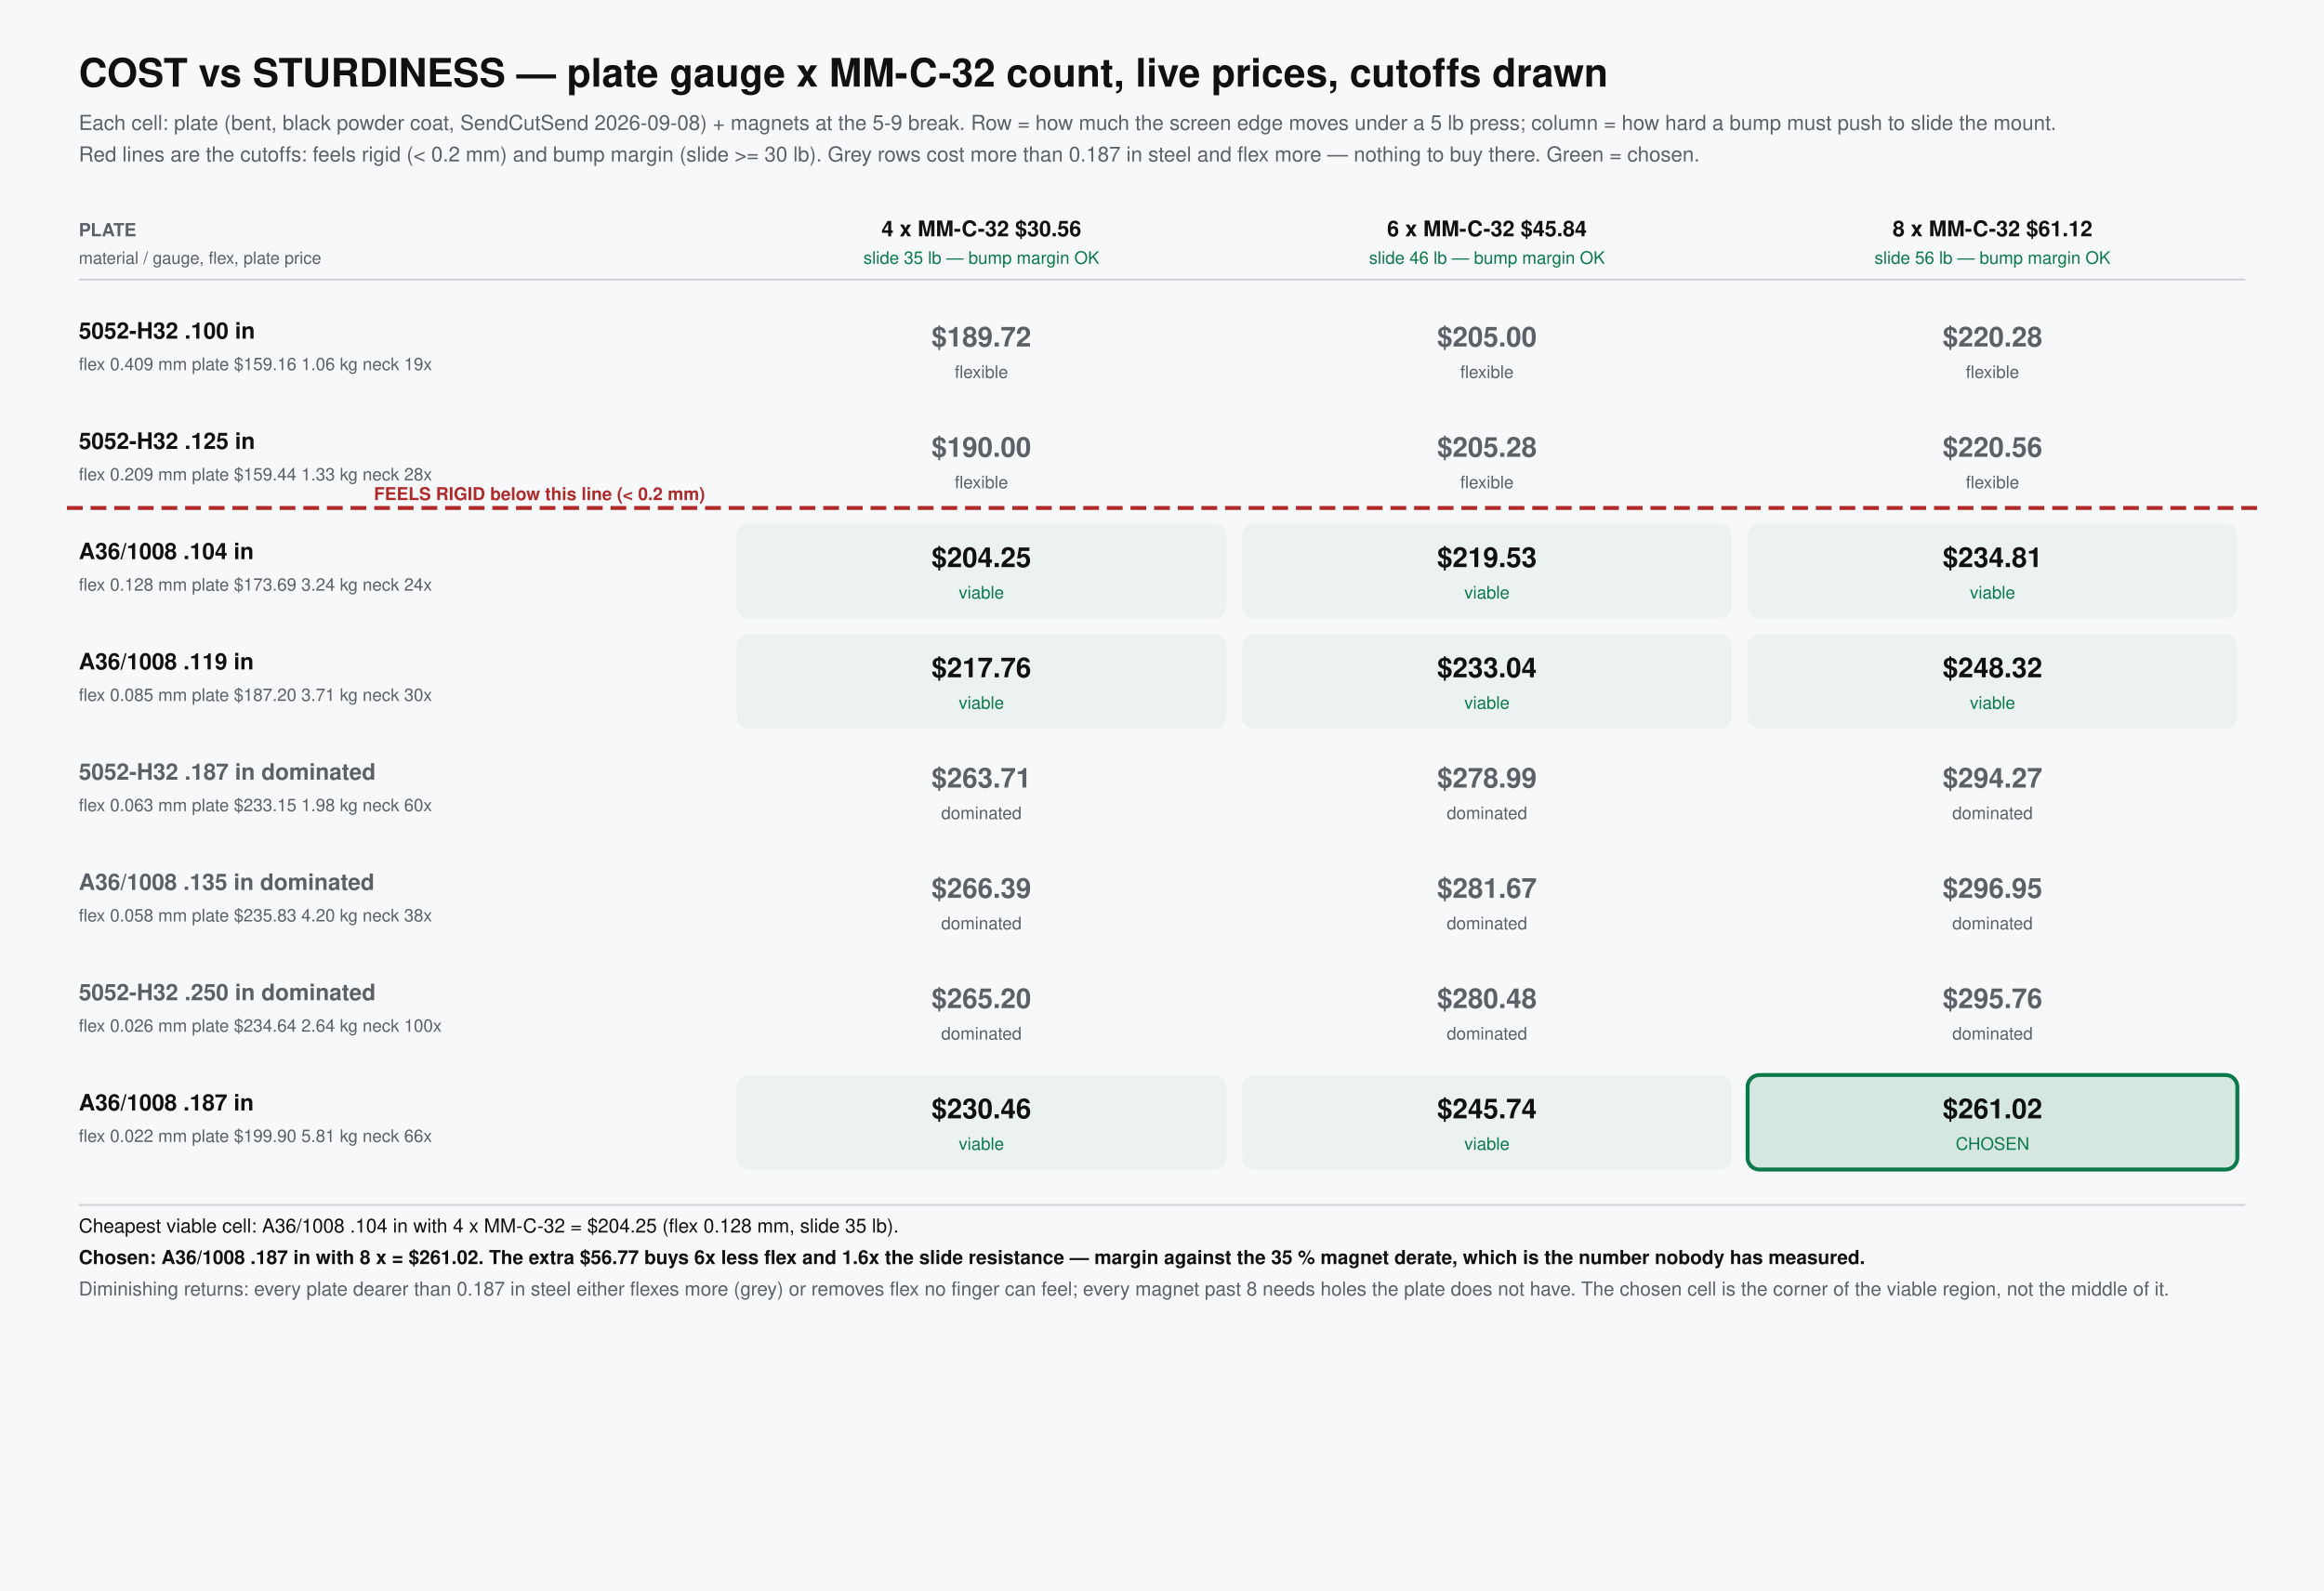
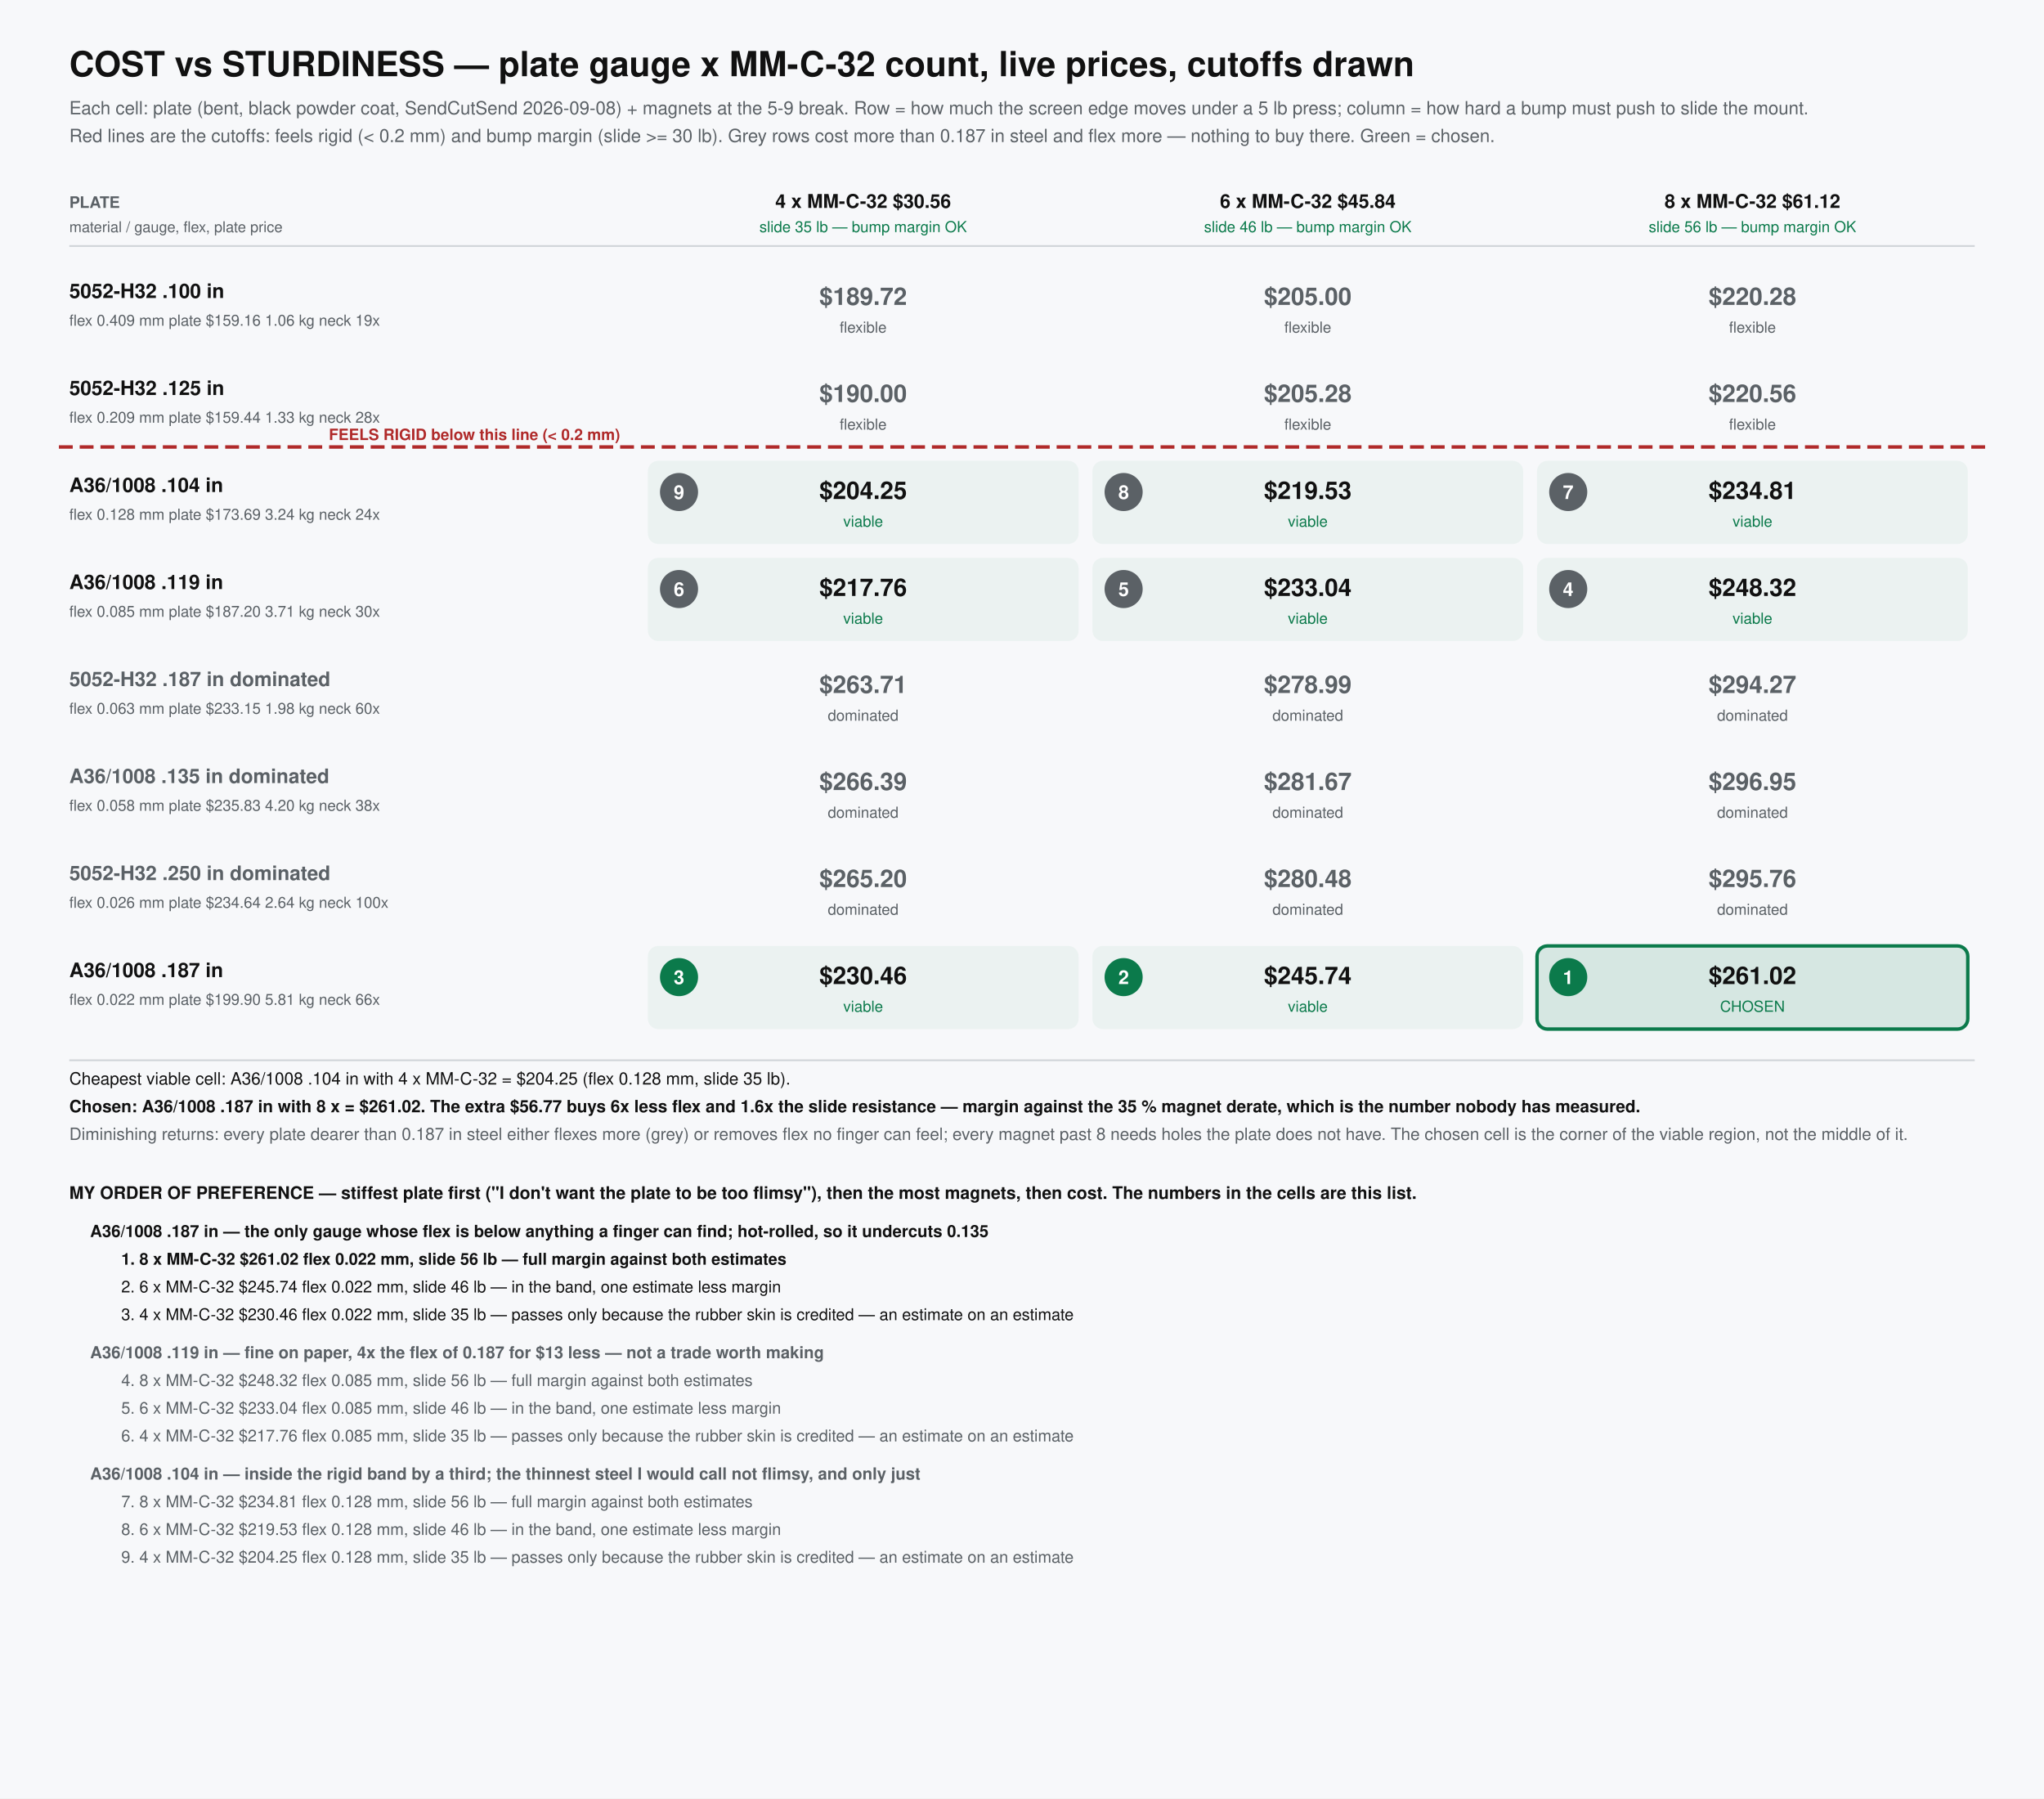
- <svg xmlns="http://www.w3.org/2000/svg" width="1180" height="808" viewBox="0 0 1180 808">
-   <rect width="1180" height="808" fill="#f7f8fa" />
+ <svg xmlns="http://www.w3.org/2000/svg" width="1180" height="1038" viewBox="0 0 1180 1038">
+   <rect width="1180" height="1038" fill="#f7f8fa" />
  <text x="40.0" y="44.0" font-family="Helvetica, Arial, sans-serif" font-size="20" text-anchor="start" fill="#111" font-weight="bold">COST vs STURDINESS — plate gauge x MM-C-32 count, live prices, cutoffs drawn</text>
  <text x="40.0" y="66.0" font-family="Helvetica, Arial, sans-serif" font-size="10.5" text-anchor="start" fill="#5b6166" font-weight="normal">Each cell: plate (bent, black powder coat, SendCutSend 2026-09-08) + magnets at the 5-9 break. Row = how much the screen edge moves under a 5 lb press; column = how hard a bump must push to slide the mount.</text>
  <text x="40.0" y="82.0" font-family="Helvetica, Arial, sans-serif" font-size="10.5" text-anchor="start" fill="#5b6166" font-weight="normal">Red lines are the cutoffs: feels rigid (&lt; 0.2 mm) and bump margin (slide &gt;= 30 lb). Grey rows cost more than 0.187 in steel and flex more — nothing to buy there. Green = chosen.</text>
  <text x="40.0" y="120.0" font-family="Helvetica, Arial, sans-serif" font-size="9.2" text-anchor="start" fill="#5b6166" font-weight="bold">PLATE</text>
  <text x="40.0" y="134.0" font-family="Helvetica, Arial, sans-serif" font-size="8.6" text-anchor="start" fill="#5b6166" font-weight="normal">material / gauge, flex, plate price</text>
  <text x="498.3" y="120.0" font-family="Helvetica, Arial, sans-serif" font-size="11" text-anchor="middle" fill="#111" font-weight="bold">4 x MM-C-32   $30.56</text>
  <text x="498.3" y="134.0" font-family="Helvetica, Arial, sans-serif" font-size="8.8" text-anchor="middle" fill="#0b7a4b" font-weight="normal">slide 35 lb — bump margin OK</text>
  <text x="755.0" y="120.0" font-family="Helvetica, Arial, sans-serif" font-size="11" text-anchor="middle" fill="#111" font-weight="bold">6 x MM-C-32   $45.84</text>
  <text x="755.0" y="134.0" font-family="Helvetica, Arial, sans-serif" font-size="8.8" text-anchor="middle" fill="#0b7a4b" font-weight="normal">slide 46 lb — bump margin OK</text>
  <text x="1011.7" y="120.0" font-family="Helvetica, Arial, sans-serif" font-size="11" text-anchor="middle" fill="#111" font-weight="bold">8 x MM-C-32   $61.12</text>
  <text x="1011.7" y="134.0" font-family="Helvetica, Arial, sans-serif" font-size="8.8" text-anchor="middle" fill="#0b7a4b" font-weight="normal">slide 56 lb — bump margin OK</text>
  <line x1="40" y1="142" x2="1140" y2="142" stroke="#d0d4d8" />
  <text x="40.0" y="172.0" font-family="Helvetica, Arial, sans-serif" font-size="11.5" text-anchor="start" fill="#111" font-weight="bold">5052-H32 .100 in</text>
  <text x="40.0" y="188.0" font-family="Helvetica, Arial, sans-serif" font-size="8.8" text-anchor="start" fill="#5b6166" font-weight="normal">flex 0.409 mm   plate $159.16   1.06 kg   neck 19x</text>
  <text x="498.3" y="176.0" font-family="Helvetica, Arial, sans-serif" font-size="14" text-anchor="middle" fill="#5b6166" font-weight="bold">$189.72</text>
  <text x="498.3" y="192.0" font-family="Helvetica, Arial, sans-serif" font-size="8.8" text-anchor="middle" fill="#5b6166" font-weight="normal">flexible</text>
  <text x="755.0" y="176.0" font-family="Helvetica, Arial, sans-serif" font-size="14" text-anchor="middle" fill="#5b6166" font-weight="bold">$205.00</text>
  <text x="755.0" y="192.0" font-family="Helvetica, Arial, sans-serif" font-size="8.8" text-anchor="middle" fill="#5b6166" font-weight="normal">flexible</text>
  <text x="1011.7" y="176.0" font-family="Helvetica, Arial, sans-serif" font-size="14" text-anchor="middle" fill="#5b6166" font-weight="bold">$220.28</text>
  <text x="1011.7" y="192.0" font-family="Helvetica, Arial, sans-serif" font-size="8.8" text-anchor="middle" fill="#5b6166" font-weight="normal">flexible</text>
  <text x="40.0" y="228.0" font-family="Helvetica, Arial, sans-serif" font-size="11.5" text-anchor="start" fill="#111" font-weight="bold">5052-H32 .125 in</text>
  <text x="40.0" y="244.0" font-family="Helvetica, Arial, sans-serif" font-size="8.8" text-anchor="start" fill="#5b6166" font-weight="normal">flex 0.209 mm   plate $159.44   1.33 kg   neck 28x</text>
  <text x="498.3" y="232.0" font-family="Helvetica, Arial, sans-serif" font-size="14" text-anchor="middle" fill="#5b6166" font-weight="bold">$190.00</text>
  <text x="498.3" y="248.0" font-family="Helvetica, Arial, sans-serif" font-size="8.8" text-anchor="middle" fill="#5b6166" font-weight="normal">flexible</text>
  <text x="755.0" y="232.0" font-family="Helvetica, Arial, sans-serif" font-size="14" text-anchor="middle" fill="#5b6166" font-weight="bold">$205.28</text>
  <text x="755.0" y="248.0" font-family="Helvetica, Arial, sans-serif" font-size="8.8" text-anchor="middle" fill="#5b6166" font-weight="normal">flexible</text>
  <text x="1011.7" y="232.0" font-family="Helvetica, Arial, sans-serif" font-size="14" text-anchor="middle" fill="#5b6166" font-weight="bold">$220.56</text>
  <text x="1011.7" y="248.0" font-family="Helvetica, Arial, sans-serif" font-size="8.8" text-anchor="middle" fill="#5b6166" font-weight="normal">flexible</text>
  <line x1="34" y1="258" x2="1146" y2="258" stroke="#b02a2a" stroke-width="2" stroke-dasharray="8 4" />
  <text x="358.0" y="254.0" font-family="Helvetica, Arial, sans-serif" font-size="9" text-anchor="end" fill="#b02a2a" font-weight="bold">FEELS RIGID below this line (&lt; 0.2 mm)</text>
  <text x="40.0" y="284.0" font-family="Helvetica, Arial, sans-serif" font-size="11.5" text-anchor="start" fill="#111" font-weight="bold">A36/1008 .104 in</text>
  <text x="40.0" y="300.0" font-family="Helvetica, Arial, sans-serif" font-size="8.8" text-anchor="start" fill="#5b6166" font-weight="normal">flex 0.128 mm   plate $173.69   3.24 kg   neck 24x</text>
  <rect x="374.0" y="266" width="248.667" height="48" rx="6" fill="#0b7a4b" fill-opacity="0.05" />
  <text x="498.3" y="288.0" font-family="Helvetica, Arial, sans-serif" font-size="14" text-anchor="middle" fill="#111" font-weight="bold">$204.25</text>
+   <circle cx="392.0" cy="284" r="11" fill="#5b6166" />
+   <text x="392.0" y="288.0" font-family="Helvetica, Arial, sans-serif" font-size="11" text-anchor="middle" fill="#fff" font-weight="bold">9</text>
  <text x="498.3" y="304.0" font-family="Helvetica, Arial, sans-serif" font-size="8.8" text-anchor="middle" fill="#0b7a4b" font-weight="normal">viable</text>
  <rect x="630.667" y="266" width="248.667" height="48" rx="6" fill="#0b7a4b" fill-opacity="0.05" />
  <text x="755.0" y="288.0" font-family="Helvetica, Arial, sans-serif" font-size="14" text-anchor="middle" fill="#111" font-weight="bold">$219.53</text>
+   <circle cx="648.667" cy="284" r="11" fill="#5b6166" />
+   <text x="648.7" y="288.0" font-family="Helvetica, Arial, sans-serif" font-size="11" text-anchor="middle" fill="#fff" font-weight="bold">8</text>
  <text x="755.0" y="304.0" font-family="Helvetica, Arial, sans-serif" font-size="8.8" text-anchor="middle" fill="#0b7a4b" font-weight="normal">viable</text>
  <rect x="887.333" y="266" width="248.667" height="48" rx="6" fill="#0b7a4b" fill-opacity="0.05" />
  <text x="1011.7" y="288.0" font-family="Helvetica, Arial, sans-serif" font-size="14" text-anchor="middle" fill="#111" font-weight="bold">$234.81</text>
+   <circle cx="905.333" cy="284" r="11" fill="#5b6166" />
+   <text x="905.3" y="288.0" font-family="Helvetica, Arial, sans-serif" font-size="11" text-anchor="middle" fill="#fff" font-weight="bold">7</text>
  <text x="1011.7" y="304.0" font-family="Helvetica, Arial, sans-serif" font-size="8.8" text-anchor="middle" fill="#0b7a4b" font-weight="normal">viable</text>
  <text x="40.0" y="340.0" font-family="Helvetica, Arial, sans-serif" font-size="11.5" text-anchor="start" fill="#111" font-weight="bold">A36/1008 .119 in</text>
  <text x="40.0" y="356.0" font-family="Helvetica, Arial, sans-serif" font-size="8.8" text-anchor="start" fill="#5b6166" font-weight="normal">flex 0.085 mm   plate $187.20   3.71 kg   neck 30x</text>
  <rect x="374.0" y="322" width="248.667" height="48" rx="6" fill="#0b7a4b" fill-opacity="0.05" />
  <text x="498.3" y="344.0" font-family="Helvetica, Arial, sans-serif" font-size="14" text-anchor="middle" fill="#111" font-weight="bold">$217.76</text>
+   <circle cx="392.0" cy="340" r="11" fill="#5b6166" />
+   <text x="392.0" y="344.0" font-family="Helvetica, Arial, sans-serif" font-size="11" text-anchor="middle" fill="#fff" font-weight="bold">6</text>
  <text x="498.3" y="360.0" font-family="Helvetica, Arial, sans-serif" font-size="8.8" text-anchor="middle" fill="#0b7a4b" font-weight="normal">viable</text>
  <rect x="630.667" y="322" width="248.667" height="48" rx="6" fill="#0b7a4b" fill-opacity="0.05" />
  <text x="755.0" y="344.0" font-family="Helvetica, Arial, sans-serif" font-size="14" text-anchor="middle" fill="#111" font-weight="bold">$233.04</text>
+   <circle cx="648.667" cy="340" r="11" fill="#5b6166" />
+   <text x="648.7" y="344.0" font-family="Helvetica, Arial, sans-serif" font-size="11" text-anchor="middle" fill="#fff" font-weight="bold">5</text>
  <text x="755.0" y="360.0" font-family="Helvetica, Arial, sans-serif" font-size="8.8" text-anchor="middle" fill="#0b7a4b" font-weight="normal">viable</text>
  <rect x="887.333" y="322" width="248.667" height="48" rx="6" fill="#0b7a4b" fill-opacity="0.05" />
  <text x="1011.7" y="344.0" font-family="Helvetica, Arial, sans-serif" font-size="14" text-anchor="middle" fill="#111" font-weight="bold">$248.32</text>
+   <circle cx="905.333" cy="340" r="11" fill="#5b6166" />
+   <text x="905.3" y="344.0" font-family="Helvetica, Arial, sans-serif" font-size="11" text-anchor="middle" fill="#fff" font-weight="bold">4</text>
  <text x="1011.7" y="360.0" font-family="Helvetica, Arial, sans-serif" font-size="8.8" text-anchor="middle" fill="#0b7a4b" font-weight="normal">viable</text>
  <text x="40.0" y="396.0" font-family="Helvetica, Arial, sans-serif" font-size="11.5" text-anchor="start" fill="#5b6166" font-weight="bold">5052-H32 .187 in   dominated</text>
  <text x="40.0" y="412.0" font-family="Helvetica, Arial, sans-serif" font-size="8.8" text-anchor="start" fill="#5b6166" font-weight="normal">flex 0.063 mm   plate $233.15   1.98 kg   neck 60x</text>
  <text x="498.3" y="400.0" font-family="Helvetica, Arial, sans-serif" font-size="14" text-anchor="middle" fill="#5b6166" font-weight="bold">$263.71</text>
  <text x="498.3" y="416.0" font-family="Helvetica, Arial, sans-serif" font-size="8.8" text-anchor="middle" fill="#5b6166" font-weight="normal">dominated</text>
  <text x="755.0" y="400.0" font-family="Helvetica, Arial, sans-serif" font-size="14" text-anchor="middle" fill="#5b6166" font-weight="bold">$278.99</text>
  <text x="755.0" y="416.0" font-family="Helvetica, Arial, sans-serif" font-size="8.8" text-anchor="middle" fill="#5b6166" font-weight="normal">dominated</text>
  <text x="1011.7" y="400.0" font-family="Helvetica, Arial, sans-serif" font-size="14" text-anchor="middle" fill="#5b6166" font-weight="bold">$294.27</text>
  <text x="1011.7" y="416.0" font-family="Helvetica, Arial, sans-serif" font-size="8.8" text-anchor="middle" fill="#5b6166" font-weight="normal">dominated</text>
  <text x="40.0" y="452.0" font-family="Helvetica, Arial, sans-serif" font-size="11.5" text-anchor="start" fill="#5b6166" font-weight="bold">A36/1008 .135 in   dominated</text>
  <text x="40.0" y="468.0" font-family="Helvetica, Arial, sans-serif" font-size="8.8" text-anchor="start" fill="#5b6166" font-weight="normal">flex 0.058 mm   plate $235.83   4.20 kg   neck 38x</text>
  <text x="498.3" y="456.0" font-family="Helvetica, Arial, sans-serif" font-size="14" text-anchor="middle" fill="#5b6166" font-weight="bold">$266.39</text>
  <text x="498.3" y="472.0" font-family="Helvetica, Arial, sans-serif" font-size="8.8" text-anchor="middle" fill="#5b6166" font-weight="normal">dominated</text>
  <text x="755.0" y="456.0" font-family="Helvetica, Arial, sans-serif" font-size="14" text-anchor="middle" fill="#5b6166" font-weight="bold">$281.67</text>
  <text x="755.0" y="472.0" font-family="Helvetica, Arial, sans-serif" font-size="8.8" text-anchor="middle" fill="#5b6166" font-weight="normal">dominated</text>
  <text x="1011.7" y="456.0" font-family="Helvetica, Arial, sans-serif" font-size="14" text-anchor="middle" fill="#5b6166" font-weight="bold">$296.95</text>
  <text x="1011.7" y="472.0" font-family="Helvetica, Arial, sans-serif" font-size="8.8" text-anchor="middle" fill="#5b6166" font-weight="normal">dominated</text>
  <text x="40.0" y="508.0" font-family="Helvetica, Arial, sans-serif" font-size="11.5" text-anchor="start" fill="#5b6166" font-weight="bold">5052-H32 .250 in   dominated</text>
  <text x="40.0" y="524.0" font-family="Helvetica, Arial, sans-serif" font-size="8.8" text-anchor="start" fill="#5b6166" font-weight="normal">flex 0.026 mm   plate $234.64   2.64 kg   neck 100x</text>
  <text x="498.3" y="512.0" font-family="Helvetica, Arial, sans-serif" font-size="14" text-anchor="middle" fill="#5b6166" font-weight="bold">$265.20</text>
  <text x="498.3" y="528.0" font-family="Helvetica, Arial, sans-serif" font-size="8.8" text-anchor="middle" fill="#5b6166" font-weight="normal">dominated</text>
  <text x="755.0" y="512.0" font-family="Helvetica, Arial, sans-serif" font-size="14" text-anchor="middle" fill="#5b6166" font-weight="bold">$280.48</text>
  <text x="755.0" y="528.0" font-family="Helvetica, Arial, sans-serif" font-size="8.8" text-anchor="middle" fill="#5b6166" font-weight="normal">dominated</text>
  <text x="1011.7" y="512.0" font-family="Helvetica, Arial, sans-serif" font-size="14" text-anchor="middle" fill="#5b6166" font-weight="bold">$295.76</text>
  <text x="1011.7" y="528.0" font-family="Helvetica, Arial, sans-serif" font-size="8.8" text-anchor="middle" fill="#5b6166" font-weight="normal">dominated</text>
  <text x="40.0" y="564.0" font-family="Helvetica, Arial, sans-serif" font-size="11.5" text-anchor="start" fill="#111" font-weight="bold">A36/1008 .187 in</text>
  <text x="40.0" y="580.0" font-family="Helvetica, Arial, sans-serif" font-size="8.8" text-anchor="start" fill="#5b6166" font-weight="normal">flex 0.022 mm   plate $199.90   5.81 kg   neck 66x</text>
  <rect x="374.0" y="546" width="248.667" height="48" rx="6" fill="#0b7a4b" fill-opacity="0.05" />
  <text x="498.3" y="568.0" font-family="Helvetica, Arial, sans-serif" font-size="14" text-anchor="middle" fill="#111" font-weight="bold">$230.46</text>
+   <circle cx="392.0" cy="564" r="11" fill="#0b7a4b" />
+   <text x="392.0" y="568.0" font-family="Helvetica, Arial, sans-serif" font-size="11" text-anchor="middle" fill="#fff" font-weight="bold">3</text>
  <text x="498.3" y="584.0" font-family="Helvetica, Arial, sans-serif" font-size="8.8" text-anchor="middle" fill="#0b7a4b" font-weight="normal">viable</text>
  <rect x="630.667" y="546" width="248.667" height="48" rx="6" fill="#0b7a4b" fill-opacity="0.05" />
  <text x="755.0" y="568.0" font-family="Helvetica, Arial, sans-serif" font-size="14" text-anchor="middle" fill="#111" font-weight="bold">$245.74</text>
+   <circle cx="648.667" cy="564" r="11" fill="#0b7a4b" />
+   <text x="648.7" y="568.0" font-family="Helvetica, Arial, sans-serif" font-size="11" text-anchor="middle" fill="#fff" font-weight="bold">2</text>
  <text x="755.0" y="584.0" font-family="Helvetica, Arial, sans-serif" font-size="8.8" text-anchor="middle" fill="#0b7a4b" font-weight="normal">viable</text>
  <rect x="887.333" y="546" width="248.667" height="48" rx="6" fill="#0b7a4b" fill-opacity="0.14" stroke="#0b7a4b" stroke-width="2" />
  <text x="1011.7" y="568.0" font-family="Helvetica, Arial, sans-serif" font-size="14" text-anchor="middle" fill="#111" font-weight="bold">$261.02</text>
+   <circle cx="905.333" cy="564" r="11" fill="#0b7a4b" />
+   <text x="905.3" y="568.0" font-family="Helvetica, Arial, sans-serif" font-size="11" text-anchor="middle" fill="#fff" font-weight="bold">1</text>
  <text x="1011.7" y="584.0" font-family="Helvetica, Arial, sans-serif" font-size="8.8" text-anchor="middle" fill="#0b7a4b" font-weight="normal">CHOSEN</text>
  <line x1="40" y1="612" x2="1140" y2="612" stroke="#d0d4d8" />
  <text x="40.0" y="626.0" font-family="Helvetica, Arial, sans-serif" font-size="9.8" text-anchor="start" fill="#111" font-weight="normal">Cheapest viable cell: A36/1008 .104 in with 4 x MM-C-32 = $204.25 (flex 0.128 mm, slide 35 lb).</text>
  <text x="40.0" y="642.0" font-family="Helvetica, Arial, sans-serif" font-size="9.8" text-anchor="start" fill="#111" font-weight="bold">Chosen: A36/1008 .187 in with 8 x = $261.02. The extra $56.77 buys 6x less flex and 1.6x the slide resistance — margin against the 35 % magnet derate, which is the number nobody has measured.</text>
  <text x="40.0" y="658.0" font-family="Helvetica, Arial, sans-serif" font-size="9.8" text-anchor="start" fill="#5b6166" font-weight="normal">Diminishing returns: every plate dearer than 0.187 in steel either flexes more (grey) or removes flex no finger can feel; every magnet past 8 needs holes the plate does not have. The chosen cell is the corner of the viable region, not the middle of it.</text>
+   <text x="40.0" y="692.0" font-family="Helvetica, Arial, sans-serif" font-size="10" text-anchor="start" fill="#111" font-weight="bold">MY ORDER OF PREFERENCE — stiffest plate first ("I don't want the plate to be too flimsy"), then the most magnets, then cost. The numbers in the cells are this list.</text>
+   <text x="52.0" y="714.0" font-family="Helvetica, Arial, sans-serif" font-size="9.6" text-anchor="start" fill="#111" font-weight="bold">A36/1008 .187 in — the only gauge whose flex is below anything a finger can find; hot-rolled, so it undercuts 0.135</text>
+   <text x="70.0" y="730.0" font-family="Helvetica, Arial, sans-serif" font-size="9.4" text-anchor="start" fill="#111" font-weight="bold">1.  8 x MM-C-32   $261.02   flex 0.022 mm, slide 56 lb   —   full margin against both estimates</text>
+   <text x="70.0" y="746.0" font-family="Helvetica, Arial, sans-serif" font-size="9.4" text-anchor="start" fill="#111" font-weight="normal">2.  6 x MM-C-32   $245.74   flex 0.022 mm, slide 46 lb   —   in the band, one estimate less margin</text>
+   <text x="70.0" y="762.0" font-family="Helvetica, Arial, sans-serif" font-size="9.4" text-anchor="start" fill="#111" font-weight="normal">3.  4 x MM-C-32   $230.46   flex 0.022 mm, slide 35 lb   —   passes only because the rubber skin is credited — an estimate on an estimate</text>
+   <text x="52.0" y="784.0" font-family="Helvetica, Arial, sans-serif" font-size="9.6" text-anchor="start" fill="#5b6166" font-weight="bold">A36/1008 .119 in — fine on paper, 4x the flex of 0.187 for $13 less — not a trade worth making</text>
+   <text x="70.0" y="800.0" font-family="Helvetica, Arial, sans-serif" font-size="9.4" text-anchor="start" fill="#5b6166" font-weight="normal">4.  8 x MM-C-32   $248.32   flex 0.085 mm, slide 56 lb   —   full margin against both estimates</text>
+   <text x="70.0" y="816.0" font-family="Helvetica, Arial, sans-serif" font-size="9.4" text-anchor="start" fill="#5b6166" font-weight="normal">5.  6 x MM-C-32   $233.04   flex 0.085 mm, slide 46 lb   —   in the band, one estimate less margin</text>
+   <text x="70.0" y="832.0" font-family="Helvetica, Arial, sans-serif" font-size="9.4" text-anchor="start" fill="#5b6166" font-weight="normal">6.  4 x MM-C-32   $217.76   flex 0.085 mm, slide 35 lb   —   passes only because the rubber skin is credited — an estimate on an estimate</text>
+   <text x="52.0" y="854.0" font-family="Helvetica, Arial, sans-serif" font-size="9.6" text-anchor="start" fill="#5b6166" font-weight="bold">A36/1008 .104 in — inside the rigid band by a third; the thinnest steel I would call not flimsy, and only just</text>
+   <text x="70.0" y="870.0" font-family="Helvetica, Arial, sans-serif" font-size="9.4" text-anchor="start" fill="#5b6166" font-weight="normal">7.  8 x MM-C-32   $234.81   flex 0.128 mm, slide 56 lb   —   full margin against both estimates</text>
+   <text x="70.0" y="886.0" font-family="Helvetica, Arial, sans-serif" font-size="9.4" text-anchor="start" fill="#5b6166" font-weight="normal">8.  6 x MM-C-32   $219.53   flex 0.128 mm, slide 46 lb   —   in the band, one estimate less margin</text>
+   <text x="70.0" y="902.0" font-family="Helvetica, Arial, sans-serif" font-size="9.4" text-anchor="start" fill="#5b6166" font-weight="normal">9.  4 x MM-C-32   $204.25   flex 0.128 mm, slide 35 lb   —   passes only because the rubber skin is credited — an estimate on an estimate</text>
</svg>
